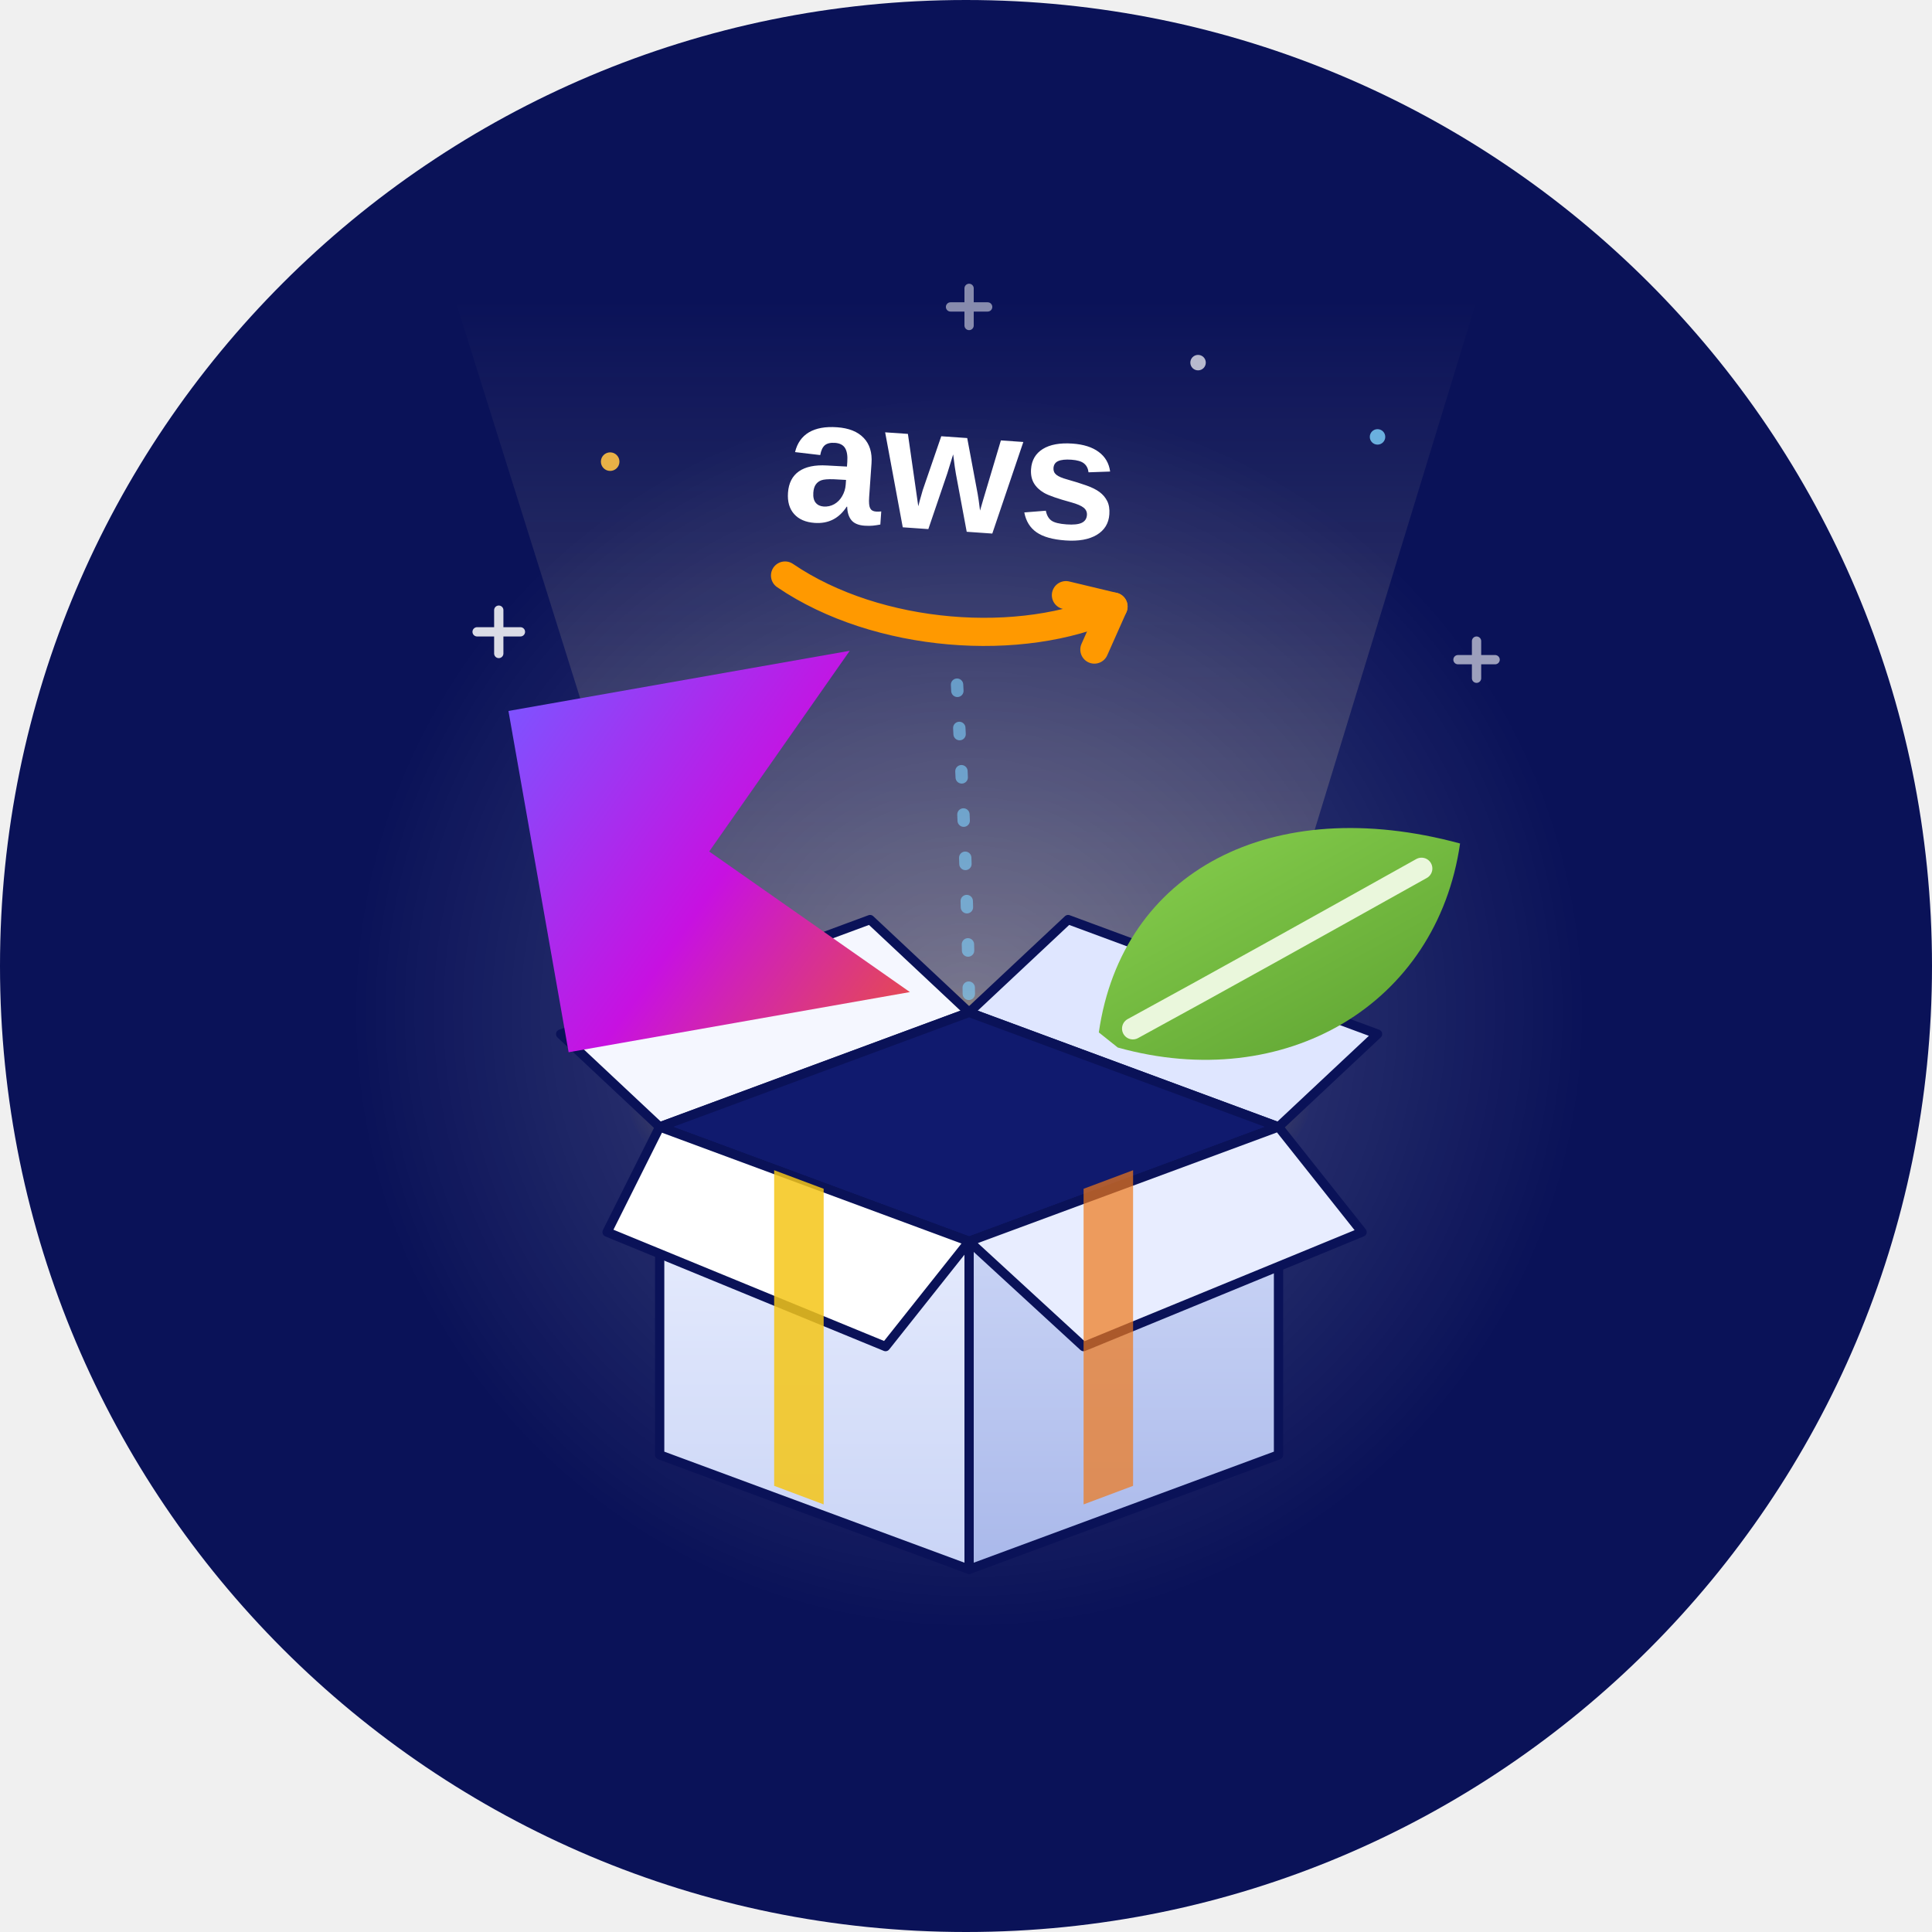
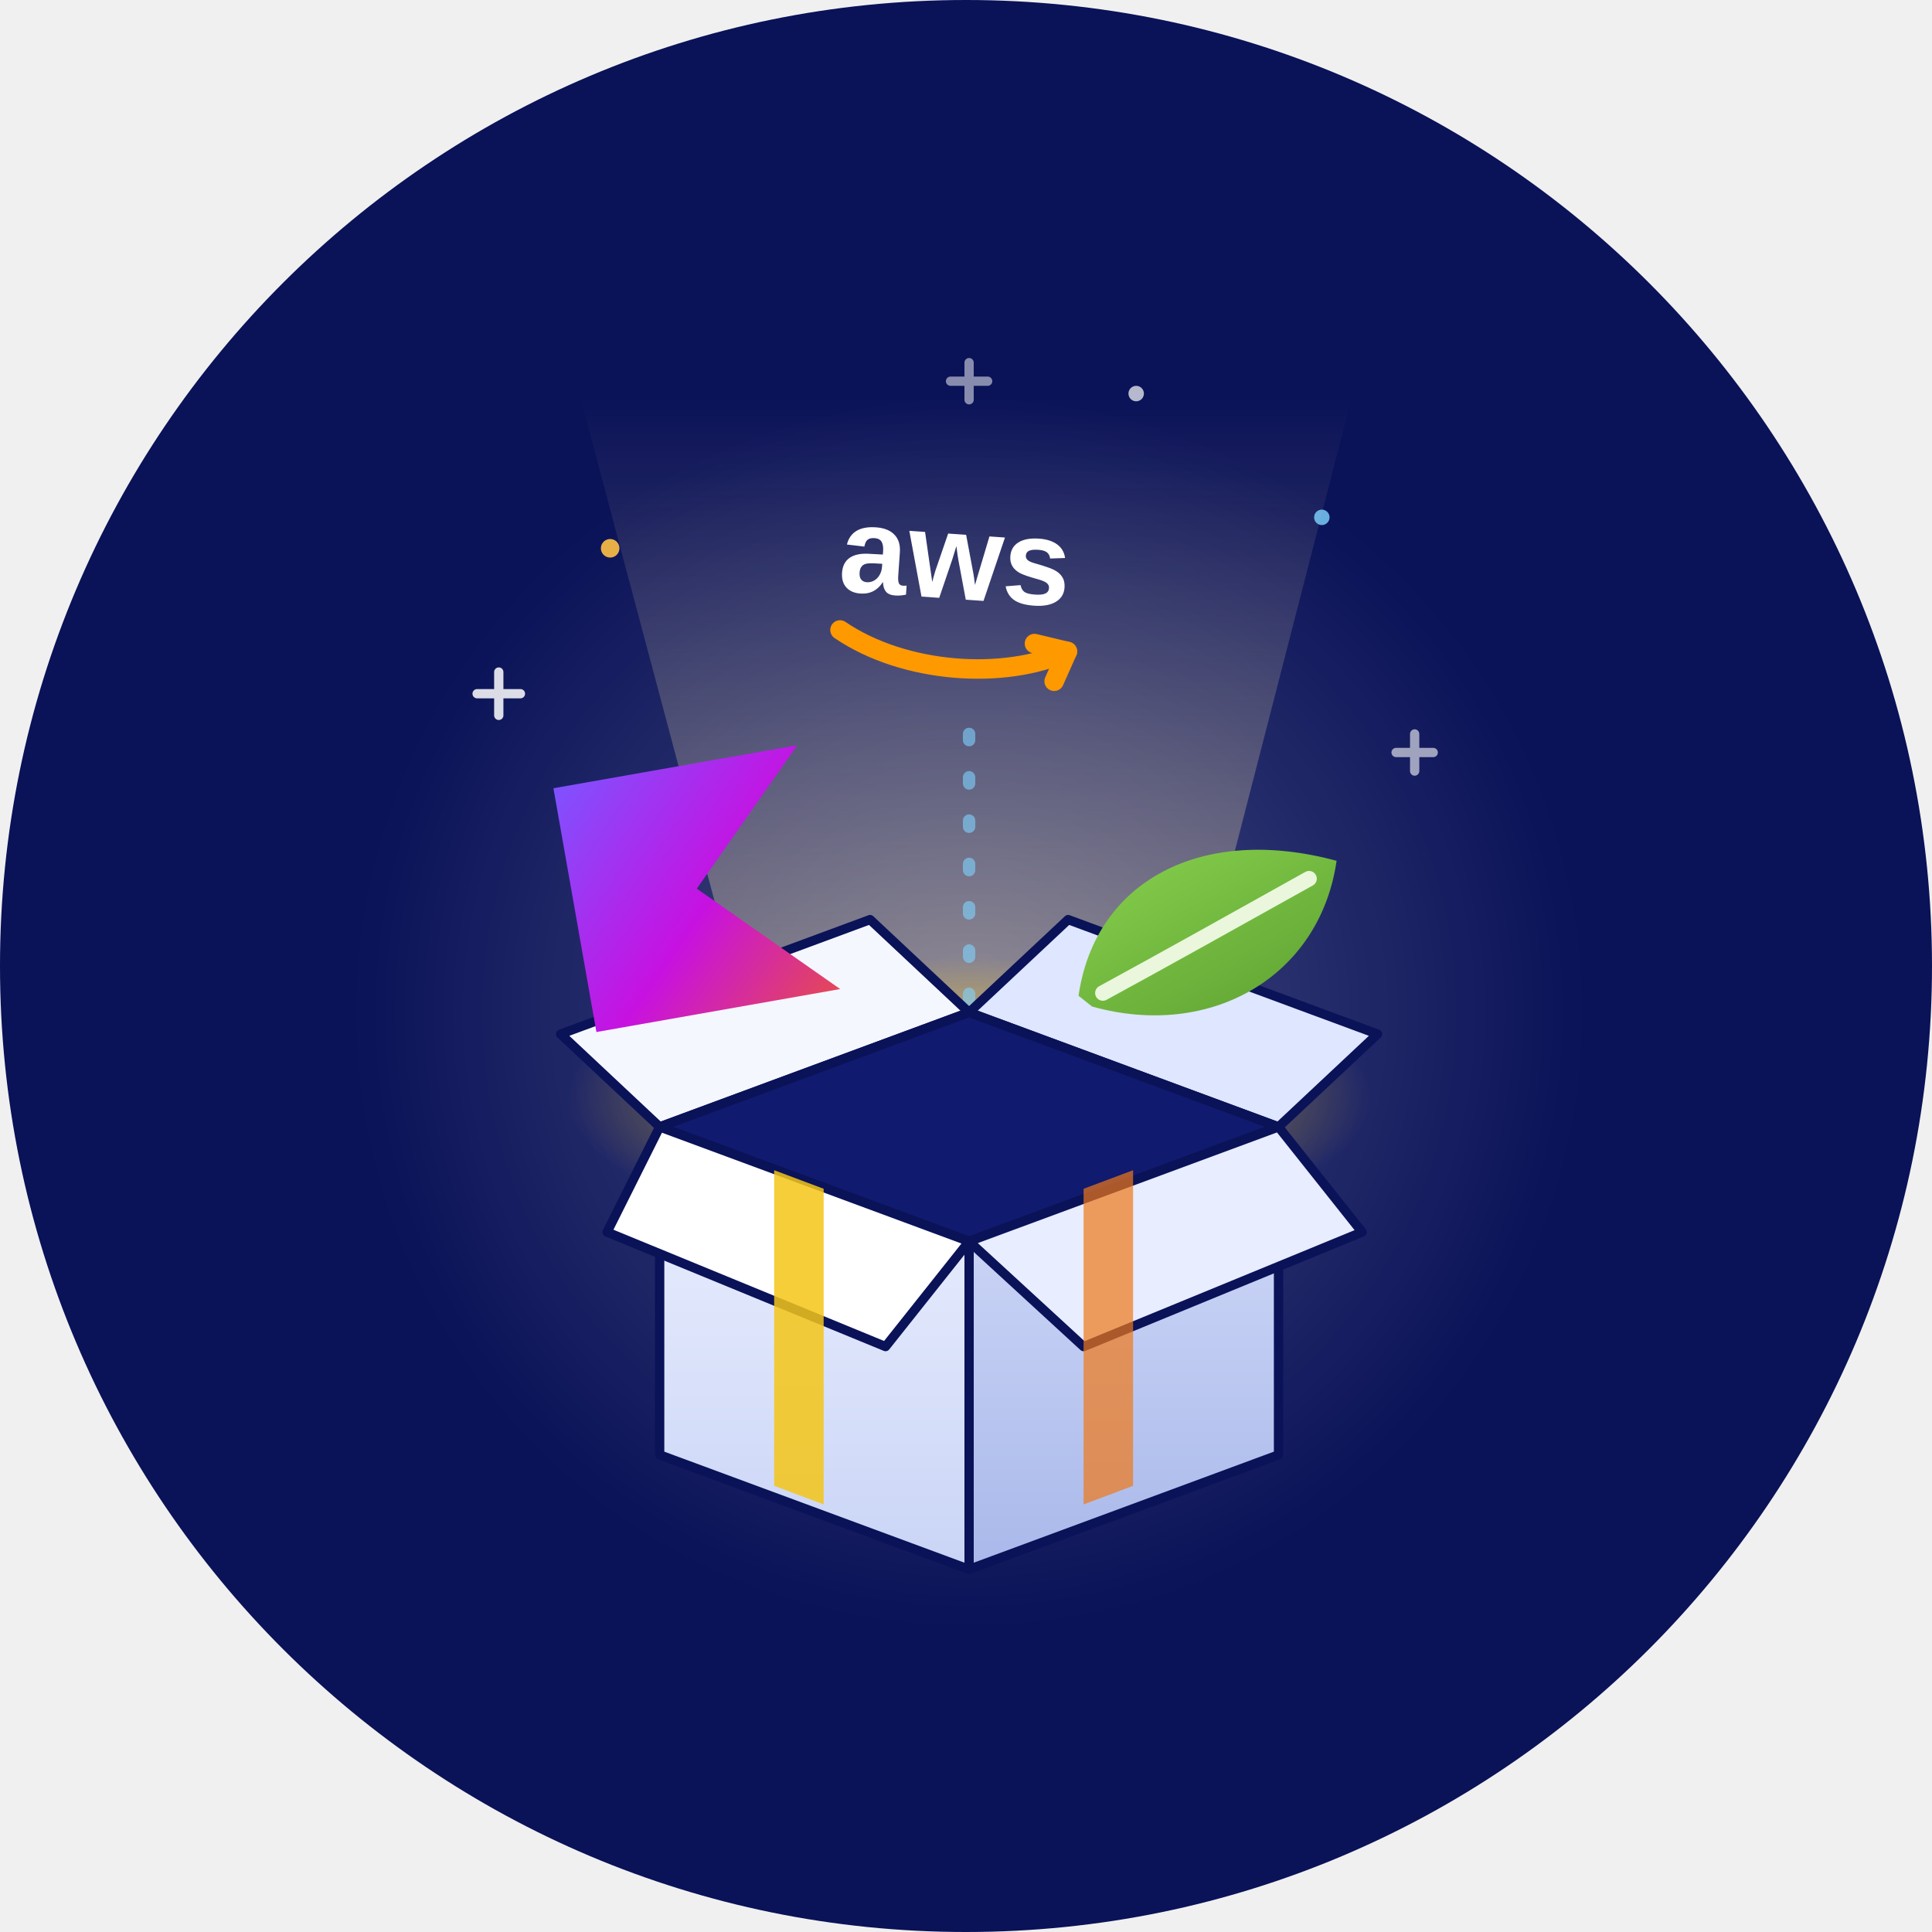
<svg xmlns="http://www.w3.org/2000/svg" viewBox="0 0 512 512">
  <defs>
    <radialGradient id="glow">
      <stop offset="0" stop-color="#ffffff" stop-opacity=".25" />
      <stop offset="1" stop-color="#ffffff" stop-opacity="0" />
    </radialGradient>
    <radialGradient id="mouthGlow">
      <stop offset="0" stop-color="#ffe9b0" stop-opacity=".9" />
      <stop offset=".6" stop-color="#f5c518" stop-opacity=".35" />
      <stop offset="1" stop-color="#f5c518" stop-opacity="0" />
    </radialGradient>
    <linearGradient id="beam" x1="0" y1="1" x2="0" y2="0">
-       <stop offset="0" stop-color="#ffe9b0" stop-opacity=".30" />
+       <stop offset="0" stop-color="#ffe9b0" stop-opacity=".45" />
      <stop offset="1" stop-color="#ffe9b0" stop-opacity="0" />
    </linearGradient>
    <linearGradient id="boxFrontL" x1="0" y1="0" x2="0" y2="1">
      <stop offset="0" stop-color="#eef2ff" />
      <stop offset="1" stop-color="#c9d4f6" />
    </linearGradient>
    <linearGradient id="boxFrontR" x1="0" y1="0" x2="0" y2="1">
      <stop offset="0" stop-color="#d4ddf9" />
      <stop offset="1" stop-color="#a9b8ea" />
    </linearGradient>
    <linearGradient id="gKotlin" x1="0" y1="0" x2="1" y2="1">
      <stop offset="0" stop-color="#7F52FF" />
      <stop offset=".55" stop-color="#C711E1" />
      <stop offset="1" stop-color="#E44857" />
    </linearGradient>
    <linearGradient id="gLeaf" x1="0" y1="0" x2="1" y2="1">
      <stop offset="0" stop-color="#8bd450" />
      <stop offset="1" stop-color="#5a9e2f" />
    </linearGradient>
  </defs>
  <circle cx="256" cy="256" r="256" fill="#0a1258" />
  <g transform="translate(256 256) scale(0.82) translate(-255 -255)">
    <circle cx="256" cy="270" r="200" fill="url(#glow)" />
-     <polygon points="170,295 342,295 420,40 90,40" fill="url(#beam)" />
-     <ellipse cx="256" cy="300" rx="110" ry="38" fill="url(#mouthGlow)" />
+     <polygon points="190,295 322,295 380,70 130,70" fill="url(#beam)" />
+     <ellipse cx="256" cy="298" rx="130" ry="46" fill="url(#mouthGlow)" />
    <g fill="none" stroke-linecap="round" stroke-dasharray="2 12">
-       <path stroke="#FFC145" stroke-width="4" opacity="0.65" d="M222 290 C 210 284, 198 278, 186 272" />
-       <path stroke="#7FD4FF" stroke-width="4" opacity="0.6" d="M256 278 C 256 240, 254 200, 252 162" />
-       <path stroke="#ffffff" stroke-width="3.5" opacity="0.5" d="M286 292 C 304 288, 320 284, 334 280" />
+       <path stroke="#FFC145" stroke-width="4" opacity="0.65" d="M232 292 C 216 284, 196 272, 176 258" />
+       <path stroke="#7FD4FF" stroke-width="4" opacity="0.6" d="M256 280 C 256 244, 256 208, 256 172" />
+       <path stroke="#ffffff" stroke-width="3.5" opacity="0.5" d="M282 292 C 300 284, 316 274, 330 262" />
    </g>
    <g stroke="#0a1258" stroke-width="3" stroke-linejoin="round">
      <polygon points="256,270 156,307 124,277 224,240" fill="#f5f7ff" />
      <polygon points="256,270 356,307 388,277 288,240" fill="#dfe6ff" />
      <polygon points="256,270 356,307 256,344 156,307" fill="#101a6e" />
      <polygon points="156,307 256,344 256,450 156,413" fill="url(#boxFrontL)" />
      <polygon points="256,344 356,307 356,413 256,450" fill="url(#boxFrontR)" />
      <polygon points="156,307 256,344 229,378 139,341" fill="#ffffff" />
      <polygon points="256,344 356,307 383,341 293,378" fill="#e8edff" />
    </g>
    <polygon points="193,321 209,327 209,429 193,423" fill="#f5c518" opacity="0.85" />
    <polygon points="293,327 309,321 309,423 293,429" fill="#f07818" opacity="0.7" />
-     <g transform="translate(116 162) rotate(-10 56 56)">
-       <polygon points="0,0 112,0 56,56 112,112 0,112" fill="url(#gKotlin)" />
+     <g transform="translate(128 190) rotate(-10 40 40)">
+       <polygon points="0,0 80,0 40,40 80,80 0,80" fill="url(#gKotlin)" />
    </g>
-     <g transform="translate(199 56) rotate(4) scale(1.3)">
+     <g transform="translate(216 96) rotate(4) scale(0.9)">
      <text x="0" y="42" font-family="Segoe UI, Arial, Helvetica, sans-serif" font-size="44" font-weight="700" fill="#ffffff">aws</text>
      <path d="M2 56 C 26 70, 62 70, 84 58" fill="none" stroke="#FF9900" stroke-width="7" stroke-linecap="round" />
      <path d="M84 58 l -12 -2 m 12 2 l -4 11" fill="none" stroke="#FF9900" stroke-width="7" stroke-linecap="round" />
    </g>
-     <g transform="translate(310 186) rotate(12) scale(1.75)">
+     <g transform="translate(300 200) rotate(12) scale(1.25)">
      <path d="M4 52 C 2 22, 26 2, 62 4 C 64 34, 40 56, 8 54 Z" fill="url(#gLeaf)" />
      <path d="M10 50 C 24 38, 40 24, 56 10" fill="none" stroke="#eaf7dc" stroke-width="4" stroke-linecap="round" />
    </g>
    <g stroke="#ffffff" stroke-width="3" stroke-linecap="round" opacity="0.85">
-       <path d="M104 140 v 14 M97 147 h 14" />
-       <path d="M420 150 v 12 M414 156 h 12" opacity="0.7" />
-       <path d="M256 36 v 12 M250 42 h 12" opacity="0.6" />
+       <path d="M104 160 v 14 M97 167 h 14" />
+       <path d="M400 180 v 12 M394 186 h 12" opacity="0.7" />
+       <path d="M256 60 v 12 M250 66 h 12" opacity="0.6" />
    </g>
-     <circle cx="140" cy="92" r="3" fill="#FFC145" opacity="0.9" />
-     <circle cx="388" cy="84" r="2.5" fill="#7FD4FF" opacity="0.8" />
-     <circle cx="330" cy="60" r="2.5" fill="#ffffff" opacity="0.7" />
+     <circle cx="140" cy="120" r="3" fill="#FFC145" opacity="0.9" />
+     <circle cx="370" cy="110" r="2.5" fill="#7FD4FF" opacity="0.8" />
+     <circle cx="310" cy="70" r="2.5" fill="#ffffff" opacity="0.7" />
  </g>
</svg>
